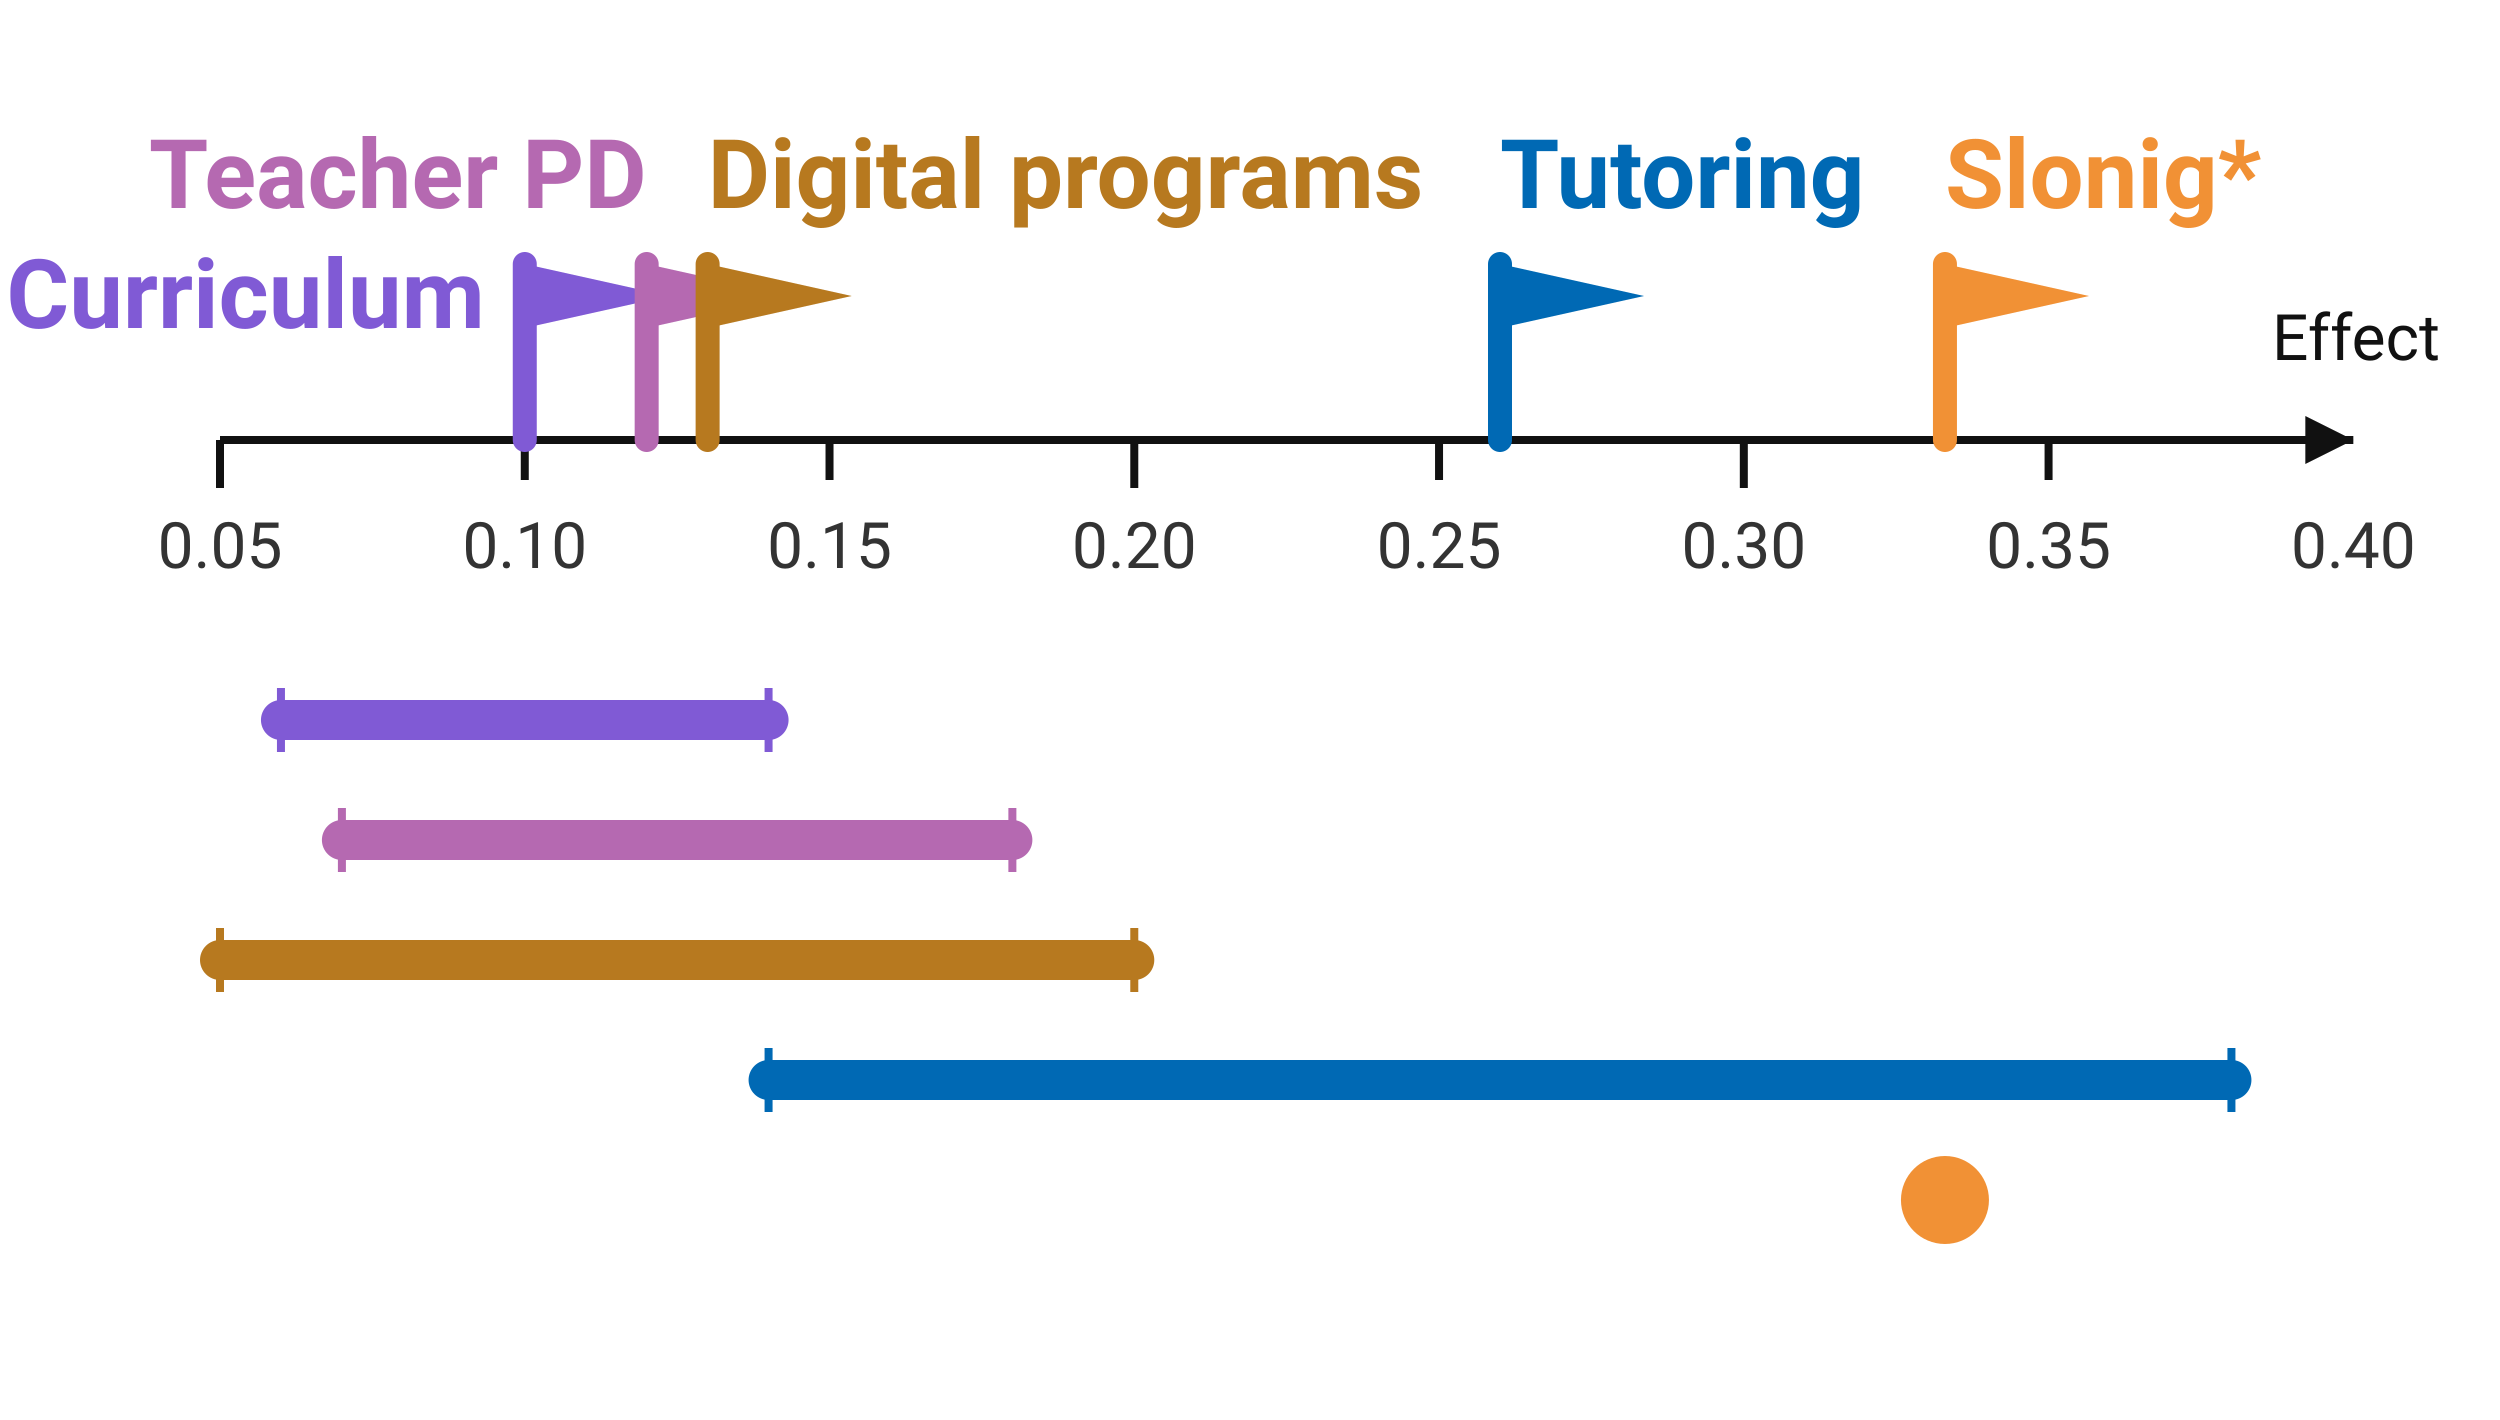
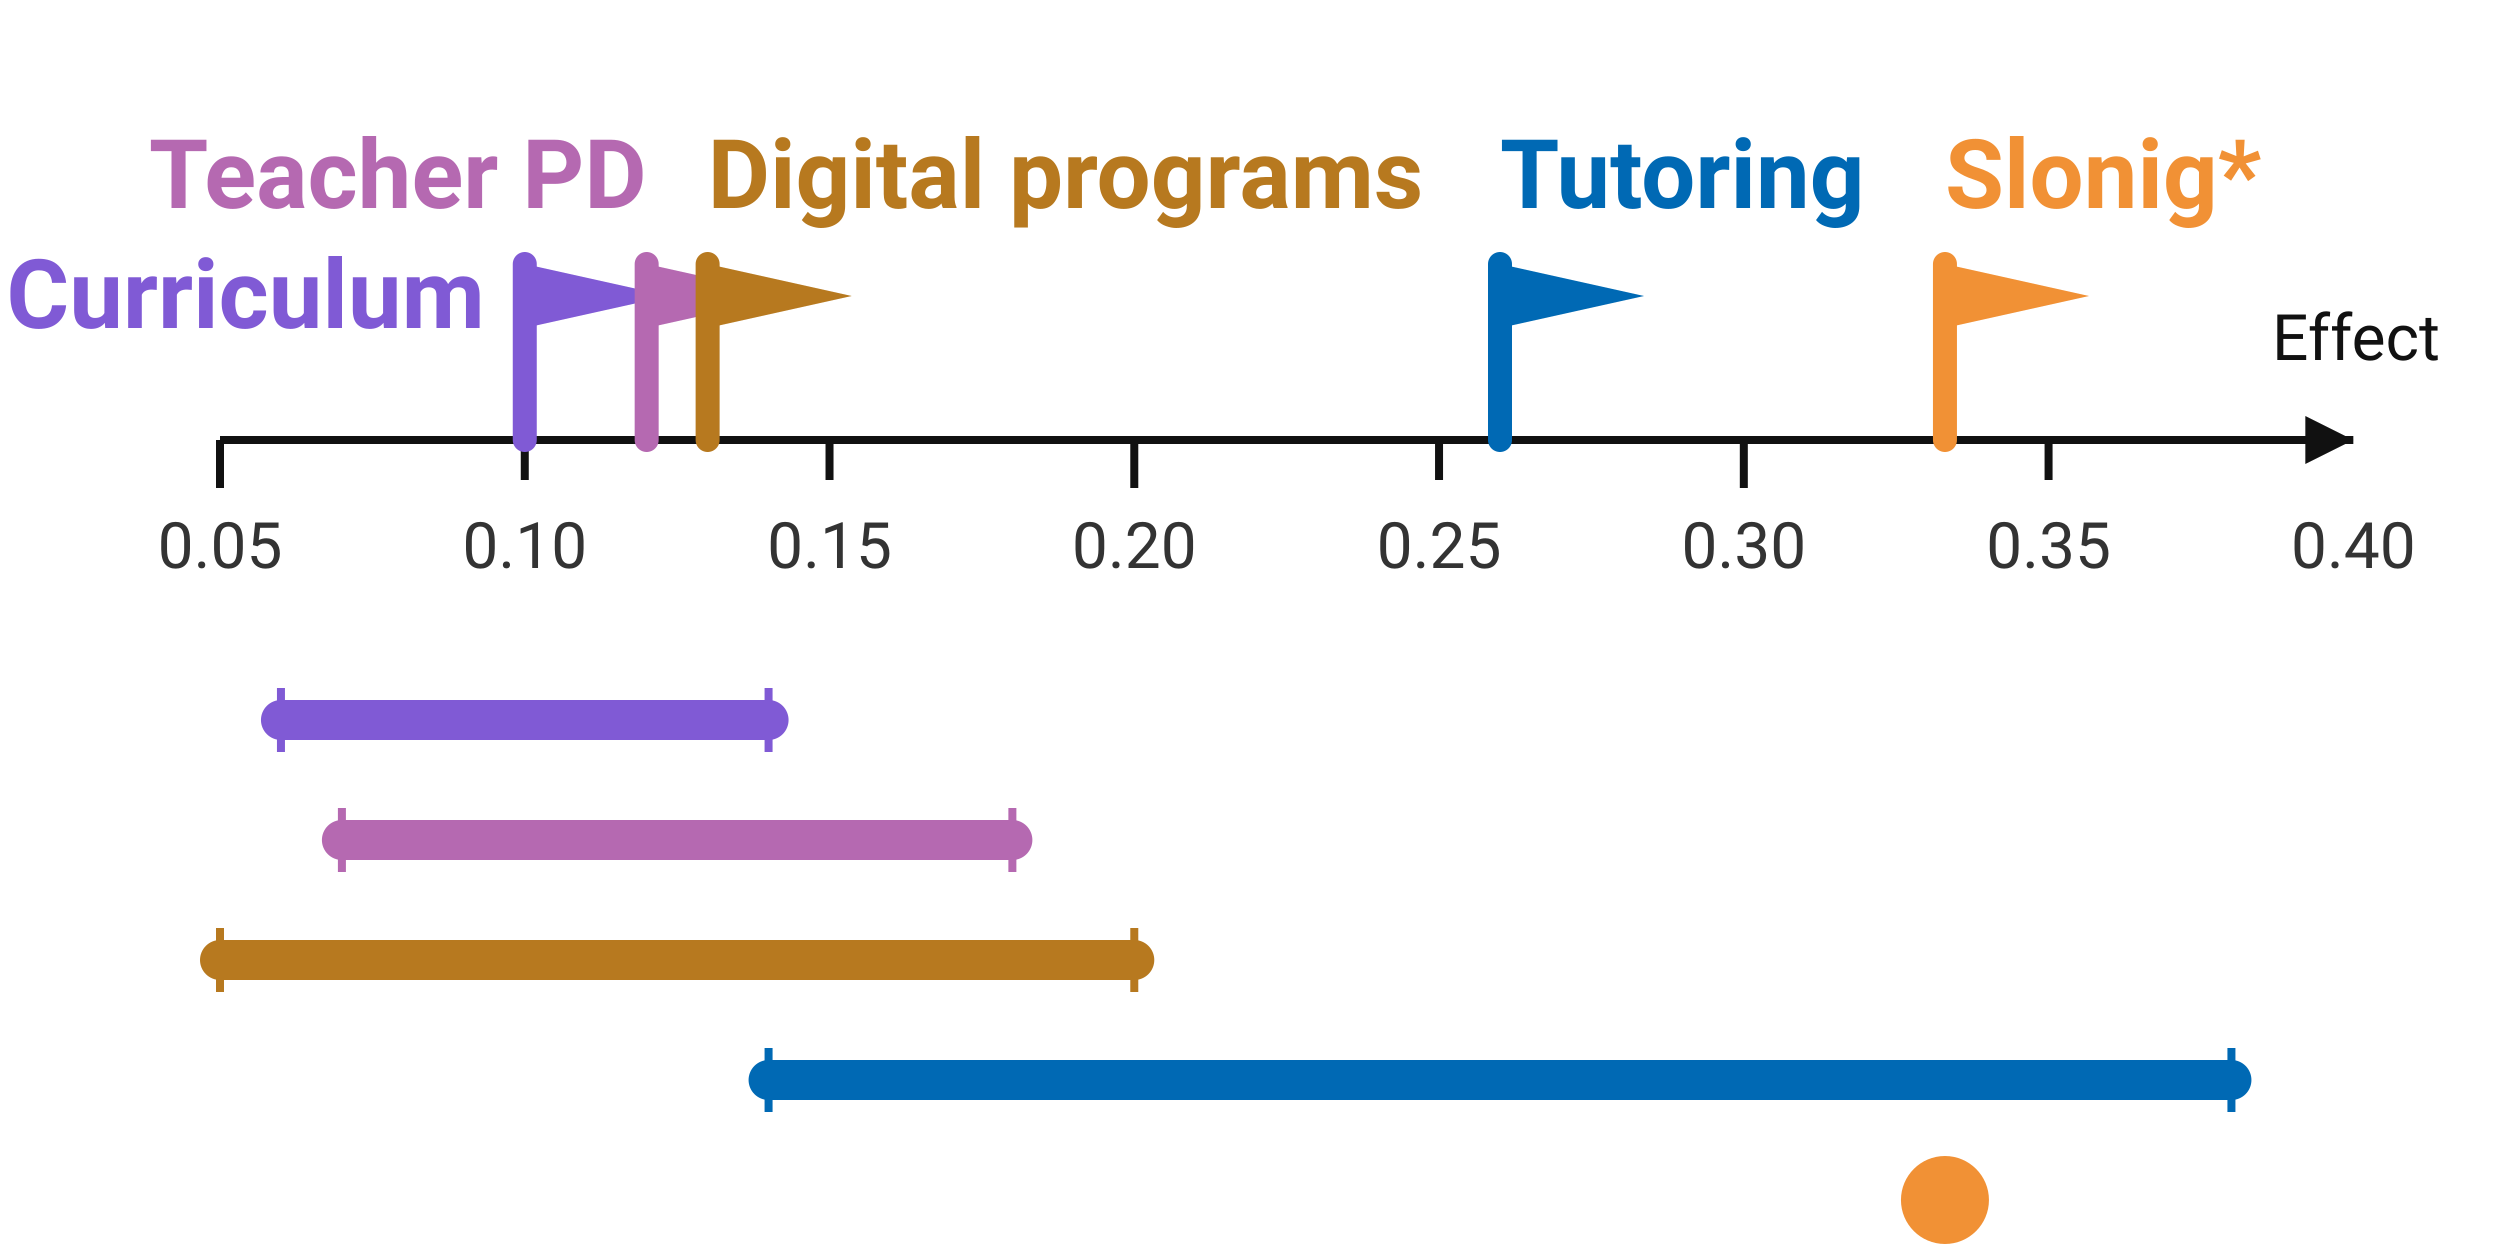
- <svg xmlns="http://www.w3.org/2000/svg" width="625" height="355" viewBox="65 50 625 355" role="img" aria-label="Number line with ranges and average flags (shorter axis)">
+ <svg xmlns="http://www.w3.org/2000/svg" width="625" height="315" viewBox="65 50 625 315" role="img" aria-label="Number line with ranges and average flags (shorter axis)">
  <style>
    .label { font: 16px system-ui, -apple-system, Segoe UI, Roboto, Arial, sans-serif; fill: #111; }
    .small { font: 16px system-ui, -apple-system, Segoe UI, Roboto, Arial, sans-serif; fill: #333; }
    .axis  { stroke: #111; stroke-width: 2; }
    .tick  { stroke: #111; stroke-width: 2; }
    .bar   { fill: none; stroke-width: 10; stroke-linecap: round; }
    .cap   { stroke-width: 2; }
    .value { font: 12px ui-monospace, SFMono-Regular, Menlo, Monaco, Consolas, "Liberation Mono", monospace; fill: #333; }
    .flagName { font: 24px system-ui, -apple-system, Segoe UI, Roboto, Arial, sans-serif; font-weight: 600; }
  </style>
  <text x="633" y="140" class="label" font-weight="700">Effect</text>
  <line x1="120" y1="160" x2="653.333" y2="160" class="axis" />
  <line x1="120" y1="160" x2="120" y2="172" class="tick" />
  <text x="120" y="192" text-anchor="middle" class="small">0.05</text>
  <line x1="196.191" y1="160" x2="196.191" y2="170" class="tick" />
  <text x="196.191" y="192" text-anchor="middle" class="small">0.10</text>
  <line x1="272.381" y1="160" x2="272.381" y2="170" class="tick" />
  <text x="272.381" y="192" text-anchor="middle" class="small">0.15</text>
  <line x1="348.571" y1="160" x2="348.571" y2="172" class="tick" />
  <text x="348.571" y="192" text-anchor="middle" class="small">0.20</text>
  <line x1="424.762" y1="160" x2="424.762" y2="170" class="tick" />
  <text x="424.762" y="192" text-anchor="middle" class="small">0.25</text>
  <line x1="500.953" y1="160" x2="500.953" y2="172" class="tick" />
  <text x="500.953" y="192" text-anchor="middle" class="small">0.30</text>
  <line x1="577.143" y1="160" x2="577.143" y2="170" class="tick" />
  <text x="577.143" y="192" text-anchor="middle" class="small">0.35</text>
  <text x="653.333" y="192" text-anchor="middle" class="small">0.40</text>
  <path d="M653.333 160 L641.333 154 L641.333 166 Z" fill="#111" />
  <g transform="translate(196.191,160)">
    <line x1="0" y1="0" x2="0" y2="-44" stroke="#805ad5" stroke-width="6" stroke-linecap="round" />
    <path d="M0 -44 L36 -36 L0 -28 Z" fill="#805ad5" />
    <text x="-10" y="-28" text-anchor="end" class="flagName" fill="#805ad5">Curriculum</text>
  </g>
  <g transform="translate(226.667,160)">
    <line x1="0" y1="0" x2="0" y2="-44" stroke="#b569b1" stroke-width="6" stroke-linecap="round" />
    <path d="M0 -44 L36 -36 L0 -28 Z" fill="#b569b1" />
    <text x="0" y="-58" text-anchor="end" class="flagName" fill="#b569b1">Teacher PD</text>
  </g>
  <g transform="translate(241.905,160)">
    <line x1="0" y1="0" x2="0" y2="-44" stroke="#b7791f" stroke-width="6" stroke-linecap="round" />
    <path d="M0 -44 L36 -36 L0 -28 Z" fill="#b7791f" />
    <text x="0" y="-58" text-anchor="start" class="flagName" fill="#b7791f">Digital programs</text>
  </g>
  <g transform="translate(440,160)">
    <line x1="0" y1="0" x2="0" y2="-44" stroke="#0069b4" stroke-width="6" stroke-linecap="round" />
    <path d="M0 -44 L36 -36 L0 -28 Z" fill="#0069b4" />
    <text x="0" y="-58" text-anchor="start" class="flagName" fill="#0069b4">Tutoring</text>
  </g>
  <g transform="translate(551.238,160)">
    <line x1="0" y1="0" x2="0" y2="-44" stroke="#f19135" stroke-width="6" stroke-linecap="round" />
    <path d="M0 -44 L36 -36 L0 -28 Z" fill="#f19135" />
    <text x="0" y="-58" text-anchor="start" class="flagName" fill="#f19135">Slonig*</text>
  </g>
  <line x1="135.238" y1="230" x2="257.143" y2="230" class="bar" stroke="#805ad5" />
  <line x1="135.238" y1="222" x2="135.238" y2="238" class="cap" stroke="#805ad5" />
  <line x1="257.143" y1="222" x2="257.143" y2="238" class="cap" stroke="#805ad5" />
  <line x1="150.476" y1="260" x2="318.095" y2="260" class="bar" stroke="#b569b1" />
  <line x1="150.476" y1="252" x2="150.476" y2="268" class="cap" stroke="#b569b1" />
  <line x1="318.095" y1="252" x2="318.095" y2="268" class="cap" stroke="#b569b1" />
  <line x1="120" y1="290" x2="348.571" y2="290" class="bar" stroke="#b7791f" />
  <line x1="120" y1="282" x2="120" y2="298" class="cap" stroke="#b7791f" />
  <line x1="348.571" y1="282" x2="348.571" y2="298" class="cap" stroke="#b7791f" />
  <line x1="257.143" y1="320" x2="622.857" y2="320" class="bar" stroke="#0069b4" />
  <line x1="257.143" y1="312" x2="257.143" y2="328" class="cap" stroke="#0069b4" />
  <line x1="622.857" y1="312" x2="622.857" y2="328" class="cap" stroke="#0069b4" />
  <circle cx="551.238" cy="350" r="10" fill="#f19135" />
  <circle cx="551.238" cy="350" r="10" fill="none" stroke="#f19135" stroke-width="2" />
</svg>
